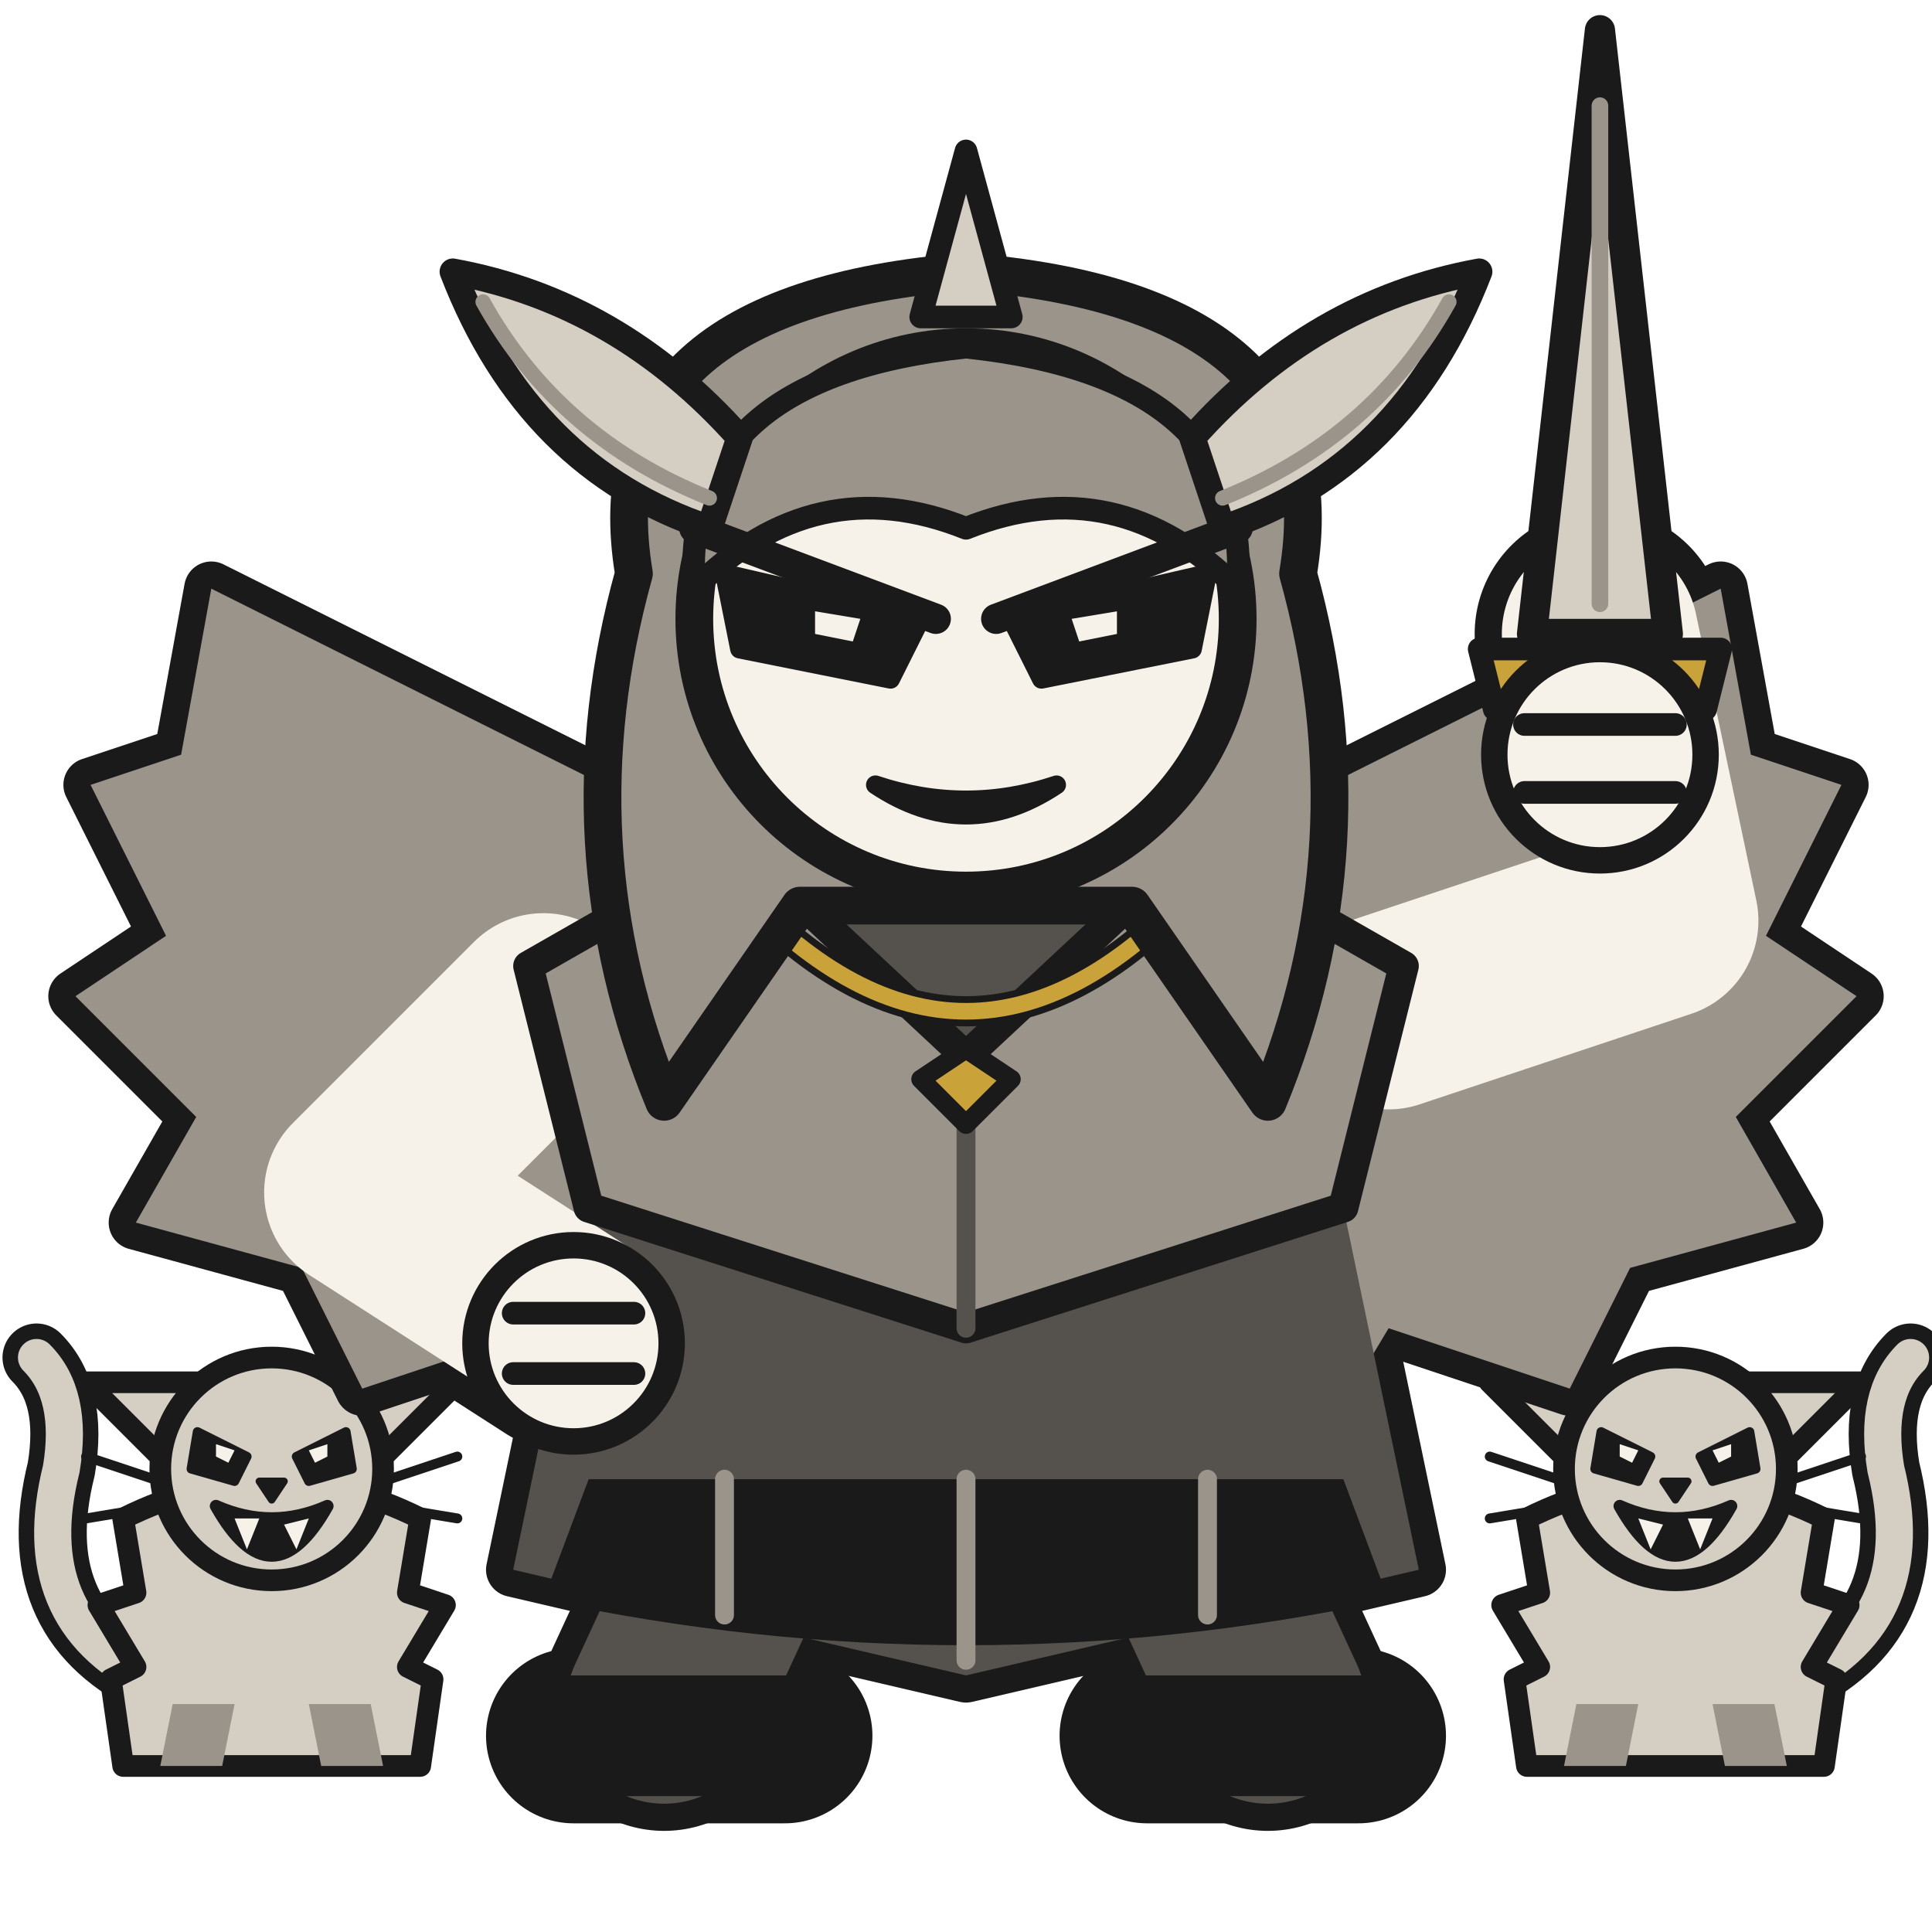
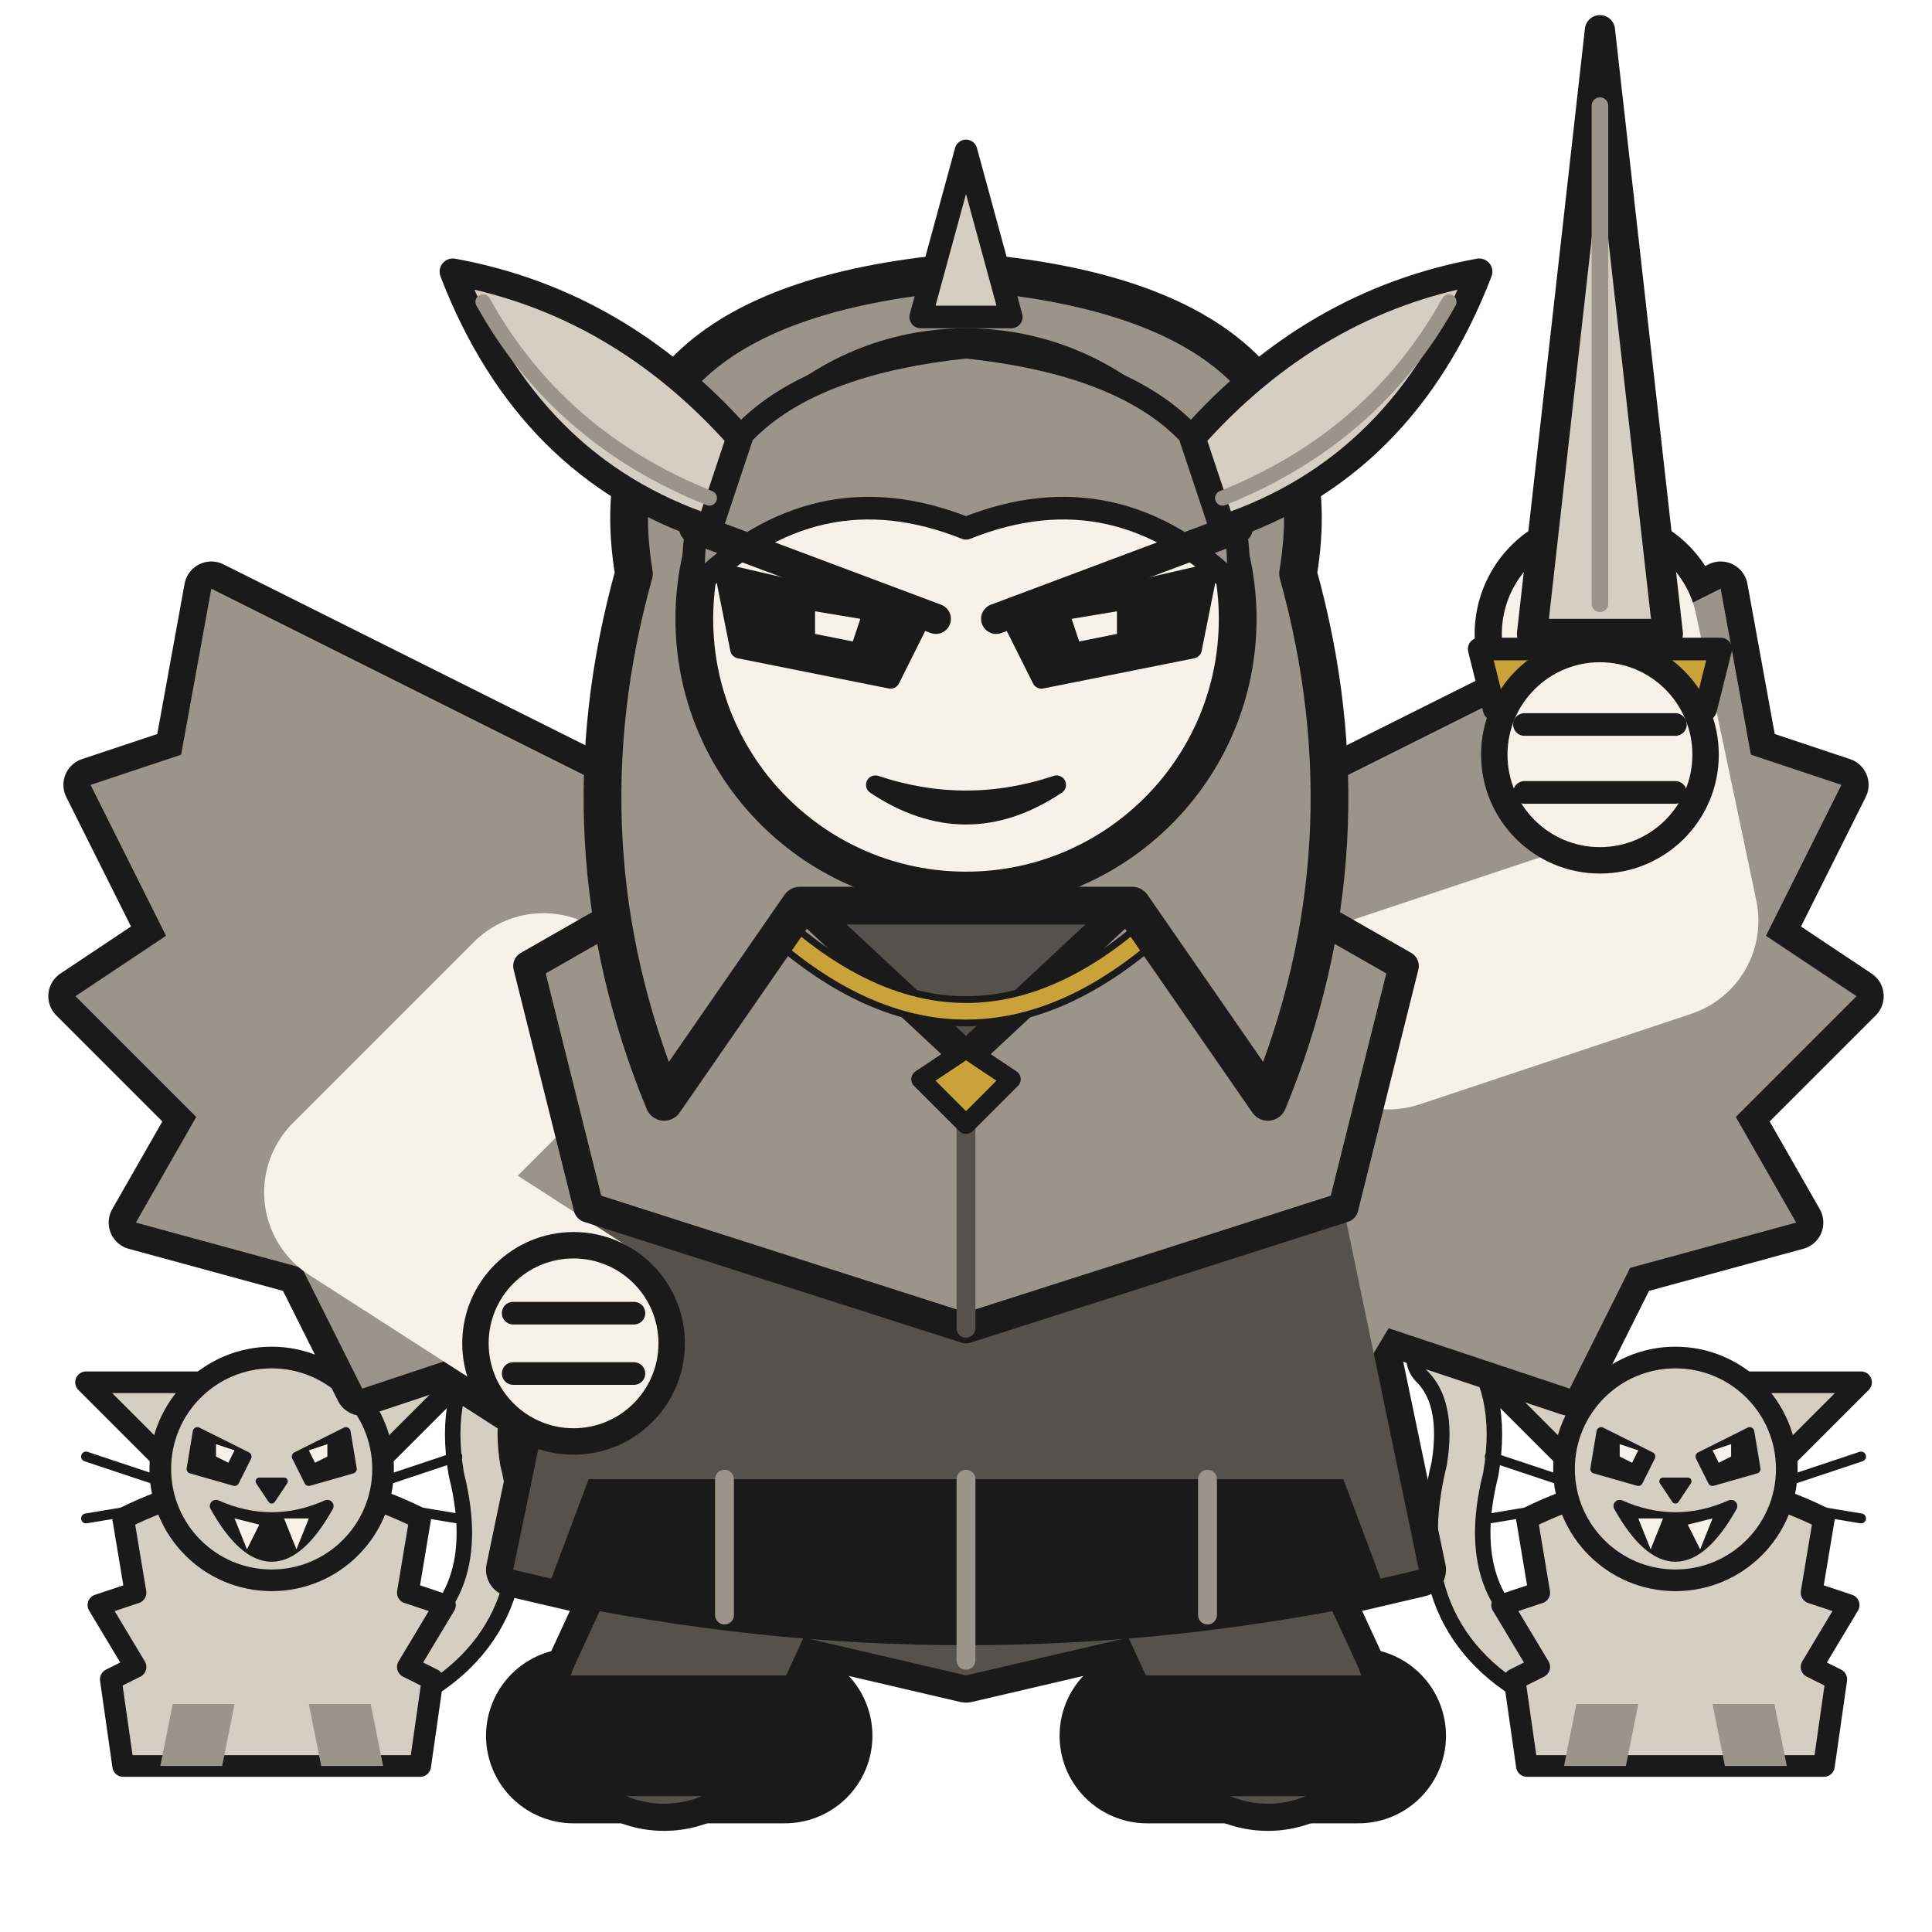
<svg xmlns="http://www.w3.org/2000/svg" viewBox="0 0 256 256">
-   <g transform="translate(36 234) scale(-0.82 0.82)">
+   <g transform="translate(36 234) scale(0.82 0.82)">
    <path d="M20 -14 Q40 -24 34 -48 Q32 -60 38 -66" fill="none" stroke="#1b1a1a" stroke-width="11" stroke-linecap="round" stroke-linejoin="round" />
    <path d="M20 -14 Q40 -24 34 -48 Q32 -60 38 -66" fill="none" stroke="#d4cec3" stroke-width="6" stroke-linecap="round" stroke-linejoin="round" />
    <path d="M-24 0 L-26 -14 L-22 -16 L-28 -26 L-22 -28 L-24 -40 Q0 -52 24 -40 L22 -28 L28 -26 L22 -16 L26 -14 L24 0Z" fill="#d4cec3" stroke="#1b1a1a" stroke-width="3.5" stroke-linejoin="round" stroke-linecap="round" />
    <path d="M-18 0 L-16 -10 L-6 -10 L-8 0Z M18 0 L16 -10 L6 -10 L8 0Z" fill="#9a948b" />
    <path d="M-18 -50 L-30 -62 L-10 -62Z M18 -50 L30 -62 L10 -62Z" fill="#d4cec3" stroke="#1b1a1a" stroke-width="3.5" stroke-linejoin="round" stroke-linecap="round" />
    <ellipse cx="0" cy="-48" rx="18" ry="18" fill="#d4cec3" stroke="#1b1a1a" stroke-width="3.5" />
    <path d="M-12 -54 L-4 -50 L-6 -46 L-13 -48Z M12 -54 L4 -50 L6 -46 L13 -48Z" fill="#1b1a1a" stroke="#1b1a1a" stroke-width="1.5" stroke-linejoin="round" stroke-linecap="round" />
    <path d="M-9 -52 l3 1 l-1 2 l-2 -1Z M9 -52 l-3 1 l1 2 l2 -1Z" fill="#f6f2e9" />
    <path d="M-9 -42 Q0 -26 9 -42 Q0 -38 -9 -42Z" fill="#1b1a1a" stroke="#1b1a1a" stroke-width="2" stroke-linejoin="round" stroke-linecap="round" />
    <path d="M-6 -40 l2 5 l2 -4Z M2 -40 l2 5 l2 -5Z" fill="#f6f2e9" />
    <path d="M-2 -46 h4 l-2 3Z" fill="#1b1a1a" stroke="#1b1a1a" stroke-width="1.2" stroke-linejoin="round" stroke-linecap="round" />
    <path d="M-18 -46 L-30 -50M-18 -42 L-30 -40M18 -46 L30 -50M18 -42 L30 -40" fill="none" stroke="#1b1a1a" stroke-width="1.6" stroke-linecap="round" stroke-linejoin="round" />
  </g>
-   <g transform="translate(222 234) scale(0.82 0.82)">
+   <g transform="translate(222 234) scale(-0.82 0.82)">
    <path d="M20 -14 Q40 -24 34 -48 Q32 -60 38 -66" fill="none" stroke="#1b1a1a" stroke-width="11" stroke-linecap="round" stroke-linejoin="round" />
    <path d="M20 -14 Q40 -24 34 -48 Q32 -60 38 -66" fill="none" stroke="#d4cec3" stroke-width="6" stroke-linecap="round" stroke-linejoin="round" />
    <path d="M-24 0 L-26 -14 L-22 -16 L-28 -26 L-22 -28 L-24 -40 Q0 -52 24 -40 L22 -28 L28 -26 L22 -16 L26 -14 L24 0Z" fill="#d4cec3" stroke="#1b1a1a" stroke-width="3.5" stroke-linejoin="round" stroke-linecap="round" />
    <path d="M-18 0 L-16 -10 L-6 -10 L-8 0Z M18 0 L16 -10 L6 -10 L8 0Z" fill="#9a948b" />
    <path d="M-18 -50 L-30 -62 L-10 -62Z M18 -50 L30 -62 L10 -62Z" fill="#d4cec3" stroke="#1b1a1a" stroke-width="3.5" stroke-linejoin="round" stroke-linecap="round" />
    <ellipse cx="0" cy="-48" rx="18" ry="18" fill="#d4cec3" stroke="#1b1a1a" stroke-width="3.5" />
    <path d="M-12 -54 L-4 -50 L-6 -46 L-13 -48Z M12 -54 L4 -50 L6 -46 L13 -48Z" fill="#1b1a1a" stroke="#1b1a1a" stroke-width="1.5" stroke-linejoin="round" stroke-linecap="round" />
    <path d="M-9 -52 l3 1 l-1 2 l-2 -1Z M9 -52 l-3 1 l1 2 l2 -1Z" fill="#f6f2e9" />
    <path d="M-9 -42 Q0 -26 9 -42 Q0 -38 -9 -42Z" fill="#1b1a1a" stroke="#1b1a1a" stroke-width="2" stroke-linejoin="round" stroke-linecap="round" />
    <path d="M-6 -40 l2 5 l2 -4Z M2 -40 l2 5 l2 -5Z" fill="#f6f2e9" />
    <path d="M-2 -46 h4 l-2 3Z" fill="#1b1a1a" stroke="#1b1a1a" stroke-width="1.2" stroke-linejoin="round" stroke-linecap="round" />
    <path d="M-18 -46 L-30 -50M-18 -42 L-30 -40M18 -46 L30 -50M18 -42 L30 -40" fill="none" stroke="#1b1a1a" stroke-width="1.6" stroke-linecap="round" stroke-linejoin="round" />
  </g>
  <path d="M96 112 L28 78 L24 100 L12 104 L22 124 L10 132 L26 148 L18 162 L40 168 L48 184 L72 176 L84 196 L100 150Z" fill="#1b1a1a" stroke="#1b1a1a" stroke-width="7.2" stroke-linejoin="round" />
  <path d="M160 112 L228 78 L232 100 L244 104 L234 124 L246 132 L230 148 L238 162 L216 168 L208 184 L184 176 L172 196 L156 150Z" fill="#1b1a1a" stroke="#1b1a1a" stroke-width="7.2" stroke-linejoin="round" />
  <path d="M100 200 L88 226" fill="none" stroke="#1b1a1a" stroke-width="33.2" stroke-linecap="round" stroke-linejoin="round" />
  <path d="M156 200 L168 226" fill="none" stroke="#1b1a1a" stroke-width="33.2" stroke-linecap="round" stroke-linejoin="round" />
  <path d="M76 230 L104 230" fill="none" stroke="#1b1a1a" stroke-width="23.2" stroke-linecap="round" stroke-linejoin="round" />
  <path d="M152 230 L180 230" fill="none" stroke="#1b1a1a" stroke-width="23.2" stroke-linecap="round" stroke-linejoin="round" />
  <path d="M98 112 L158 112 L186 128 L178 160 L188 208 L128 222 L68 208 L78 160 L70 128Z" fill="#1b1a1a" stroke="#1b1a1a" stroke-width="7.2" stroke-linejoin="round" />
  <path d="M184 134 L220 122 L212 84" fill="none" stroke="#1b1a1a" stroke-width="33.2" stroke-linecap="round" stroke-linejoin="round" />
  <path d="M72 134 L48 158 L76 176" fill="none" stroke="#1b1a1a" stroke-width="33.2" stroke-linecap="round" stroke-linejoin="round" />
  <path d="M96 112 L28 78 L24 100 L12 104 L22 124 L10 132 L26 148 L18 162 L40 168 L48 184 L72 176 L84 196 L100 150Z" fill="#9a948b" />
  <path d="M160 112 L228 78 L232 100 L244 104 L234 124 L246 132 L230 148 L238 162 L216 168 L208 184 L184 176 L172 196 L156 150Z" fill="#9a948b" />
  <path d="M100 200 L88 226" fill="none" stroke="#55514c" stroke-width="26" stroke-linecap="round" stroke-linejoin="round" />
  <path d="M156 200 L168 226" fill="none" stroke="#55514c" stroke-width="26" stroke-linecap="round" stroke-linejoin="round" />
  <path d="M76 230 L104 230" fill="none" stroke="#1b1a1a" stroke-width="16" stroke-linecap="round" stroke-linejoin="round" />
  <path d="M152 230 L180 230" fill="none" stroke="#1b1a1a" stroke-width="16" stroke-linecap="round" stroke-linejoin="round" />
  <path d="M98 112 L158 112 L186 128 L178 160 L188 208 L128 222 L68 208 L78 160 L70 128Z" fill="#55514c" />
  <path d="M184 134 L220 122 L212 84" fill="none" stroke="#f6f2e9" stroke-width="26" stroke-linecap="round" stroke-linejoin="round" />
  <path d="M72 134 L48 158 L76 176" fill="none" stroke="#f6f2e9" stroke-width="26" stroke-linecap="round" stroke-linejoin="round" />
  <path d="M203 84 L212 4 L221 84Z" fill="#d4cec3" stroke="#1b1a1a" stroke-width="4" stroke-linejoin="round" stroke-linecap="round" />
  <path d="M212 14 L212 80" fill="none" stroke="#9a948b" stroke-width="2.2" stroke-linecap="round" stroke-linejoin="round" />
  <path d="M196 86 L228 86 L226 94 L198 94Z" fill="#c9a23a" stroke="#1b1a1a" stroke-width="3" stroke-linejoin="round" stroke-linecap="round" />
  <ellipse cx="212" cy="100" rx="14" ry="14" fill="#f6f2e9" stroke="#1b1a1a" stroke-width="3.5" />
  <path d="M202 96 L222 96M202 105 L222 105" fill="none" stroke="#1b1a1a" stroke-width="3" stroke-linecap="round" stroke-linejoin="round" />
  <ellipse cx="76" cy="178" rx="13" ry="13" fill="#f6f2e9" stroke="#1b1a1a" stroke-width="3.5" />
  <path d="M68 174 L84 174M68 182 L84 182" fill="none" stroke="#1b1a1a" stroke-width="3" stroke-linecap="round" stroke-linejoin="round" />
  <path d="M70 128 L98 112 L128 140 L158 112 L186 128 L178 160 L128 176 L78 160Z" fill="#9a948b" stroke="#1b1a1a" stroke-width="4" stroke-linejoin="round" stroke-linecap="round" />
  <path d="M128 140 L128 176" fill="none" stroke="#55514c" stroke-width="2.5" stroke-linecap="round" stroke-linejoin="round" />
  <path d="M78 196 L178 196 L184 212 Q128 224 72 212Z" fill="#1b1a1a" />
  <path d="M96 196 L96 214M128 196 L128 220M160 196 L160 214" fill="none" stroke="#9a948b" stroke-width="2.5" stroke-linecap="round" stroke-linejoin="round" />
  <path d="M98 118 Q128 150 158 118" fill="none" stroke="#1b1a1a" stroke-width="4" stroke-linecap="round" stroke-linejoin="round" />
  <path d="M98 118 Q128 150 158 118" fill="none" stroke="#c9a23a" stroke-width="2.2" stroke-linecap="round" stroke-linejoin="round" />
  <path d="M122 143 l6 -4 l6 4 l-6 6Z" fill="#c9a23a" stroke="#1b1a1a" stroke-width="2.5" stroke-linejoin="round" stroke-linecap="round" />
  <path d="M84 76 Q78 40 128 36 Q178 40 172 76 Q182 112 168 146 L150 120 L106 120 L88 146 Q74 112 84 76Z" fill="#9a948b" stroke="#1b1a1a" stroke-width="5" stroke-linejoin="round" stroke-linecap="round" />
  <ellipse cx="128" cy="82" rx="36" ry="36" fill="#f6f2e9" stroke="#1b1a1a" stroke-width="5" />
  <path d="M92 78 Q90 50 128 46 Q166 50 164 78 Q148 62 128 70 Q108 62 92 78Z" fill="#9a948b" stroke="#1b1a1a" stroke-width="3" stroke-linejoin="round" stroke-linecap="round" />
  <path d="M94 70 Q70 62 60 36 Q82 40 98 58Z" fill="#d4cec3" stroke="#1b1a1a" stroke-width="3.5" stroke-linejoin="round" stroke-linecap="round" />
  <path d="M94 66 Q74 58 64 40" fill="none" stroke="#9a948b" stroke-width="2" stroke-linecap="round" stroke-linejoin="round" />
  <path d="M162 70 Q186 62 196 36 Q174 40 158 58Z" fill="#d4cec3" stroke="#1b1a1a" stroke-width="3.5" stroke-linejoin="round" stroke-linecap="round" />
  <path d="M162 66 Q182 58 192 40" fill="none" stroke="#9a948b" stroke-width="2" stroke-linecap="round" stroke-linejoin="round" />
  <path d="M122 42 L128 20 L134 42Z" fill="#d4cec3" stroke="#1b1a1a" stroke-width="3" stroke-linejoin="round" stroke-linecap="round" />
  <path d="M96 76 L122 82 L118 90 L98 86Z" fill="#1b1a1a" stroke="#1b1a1a" stroke-width="2.5" stroke-linejoin="round" stroke-linecap="round" />
  <path d="M160 76 L134 82 L138 90 L158 86Z" fill="#1b1a1a" stroke="#1b1a1a" stroke-width="2.5" stroke-linejoin="round" stroke-linecap="round" />
  <path d="M108 81 l6 1 l-1 3 l-5 -1Z M148 81 l-6 1 l1 3 l5 -1Z" fill="#f6f2e9" />
  <path d="M92 70 L124 82M164 70 L132 82" fill="none" stroke="#1b1a1a" stroke-width="4" stroke-linecap="round" stroke-linejoin="round" />
  <path d="M116 104 Q128 112 140 104 Q128 108 116 104Z" fill="#1b1a1a" stroke="#1b1a1a" stroke-width="2.5" stroke-linejoin="round" stroke-linecap="round" />
</svg>
